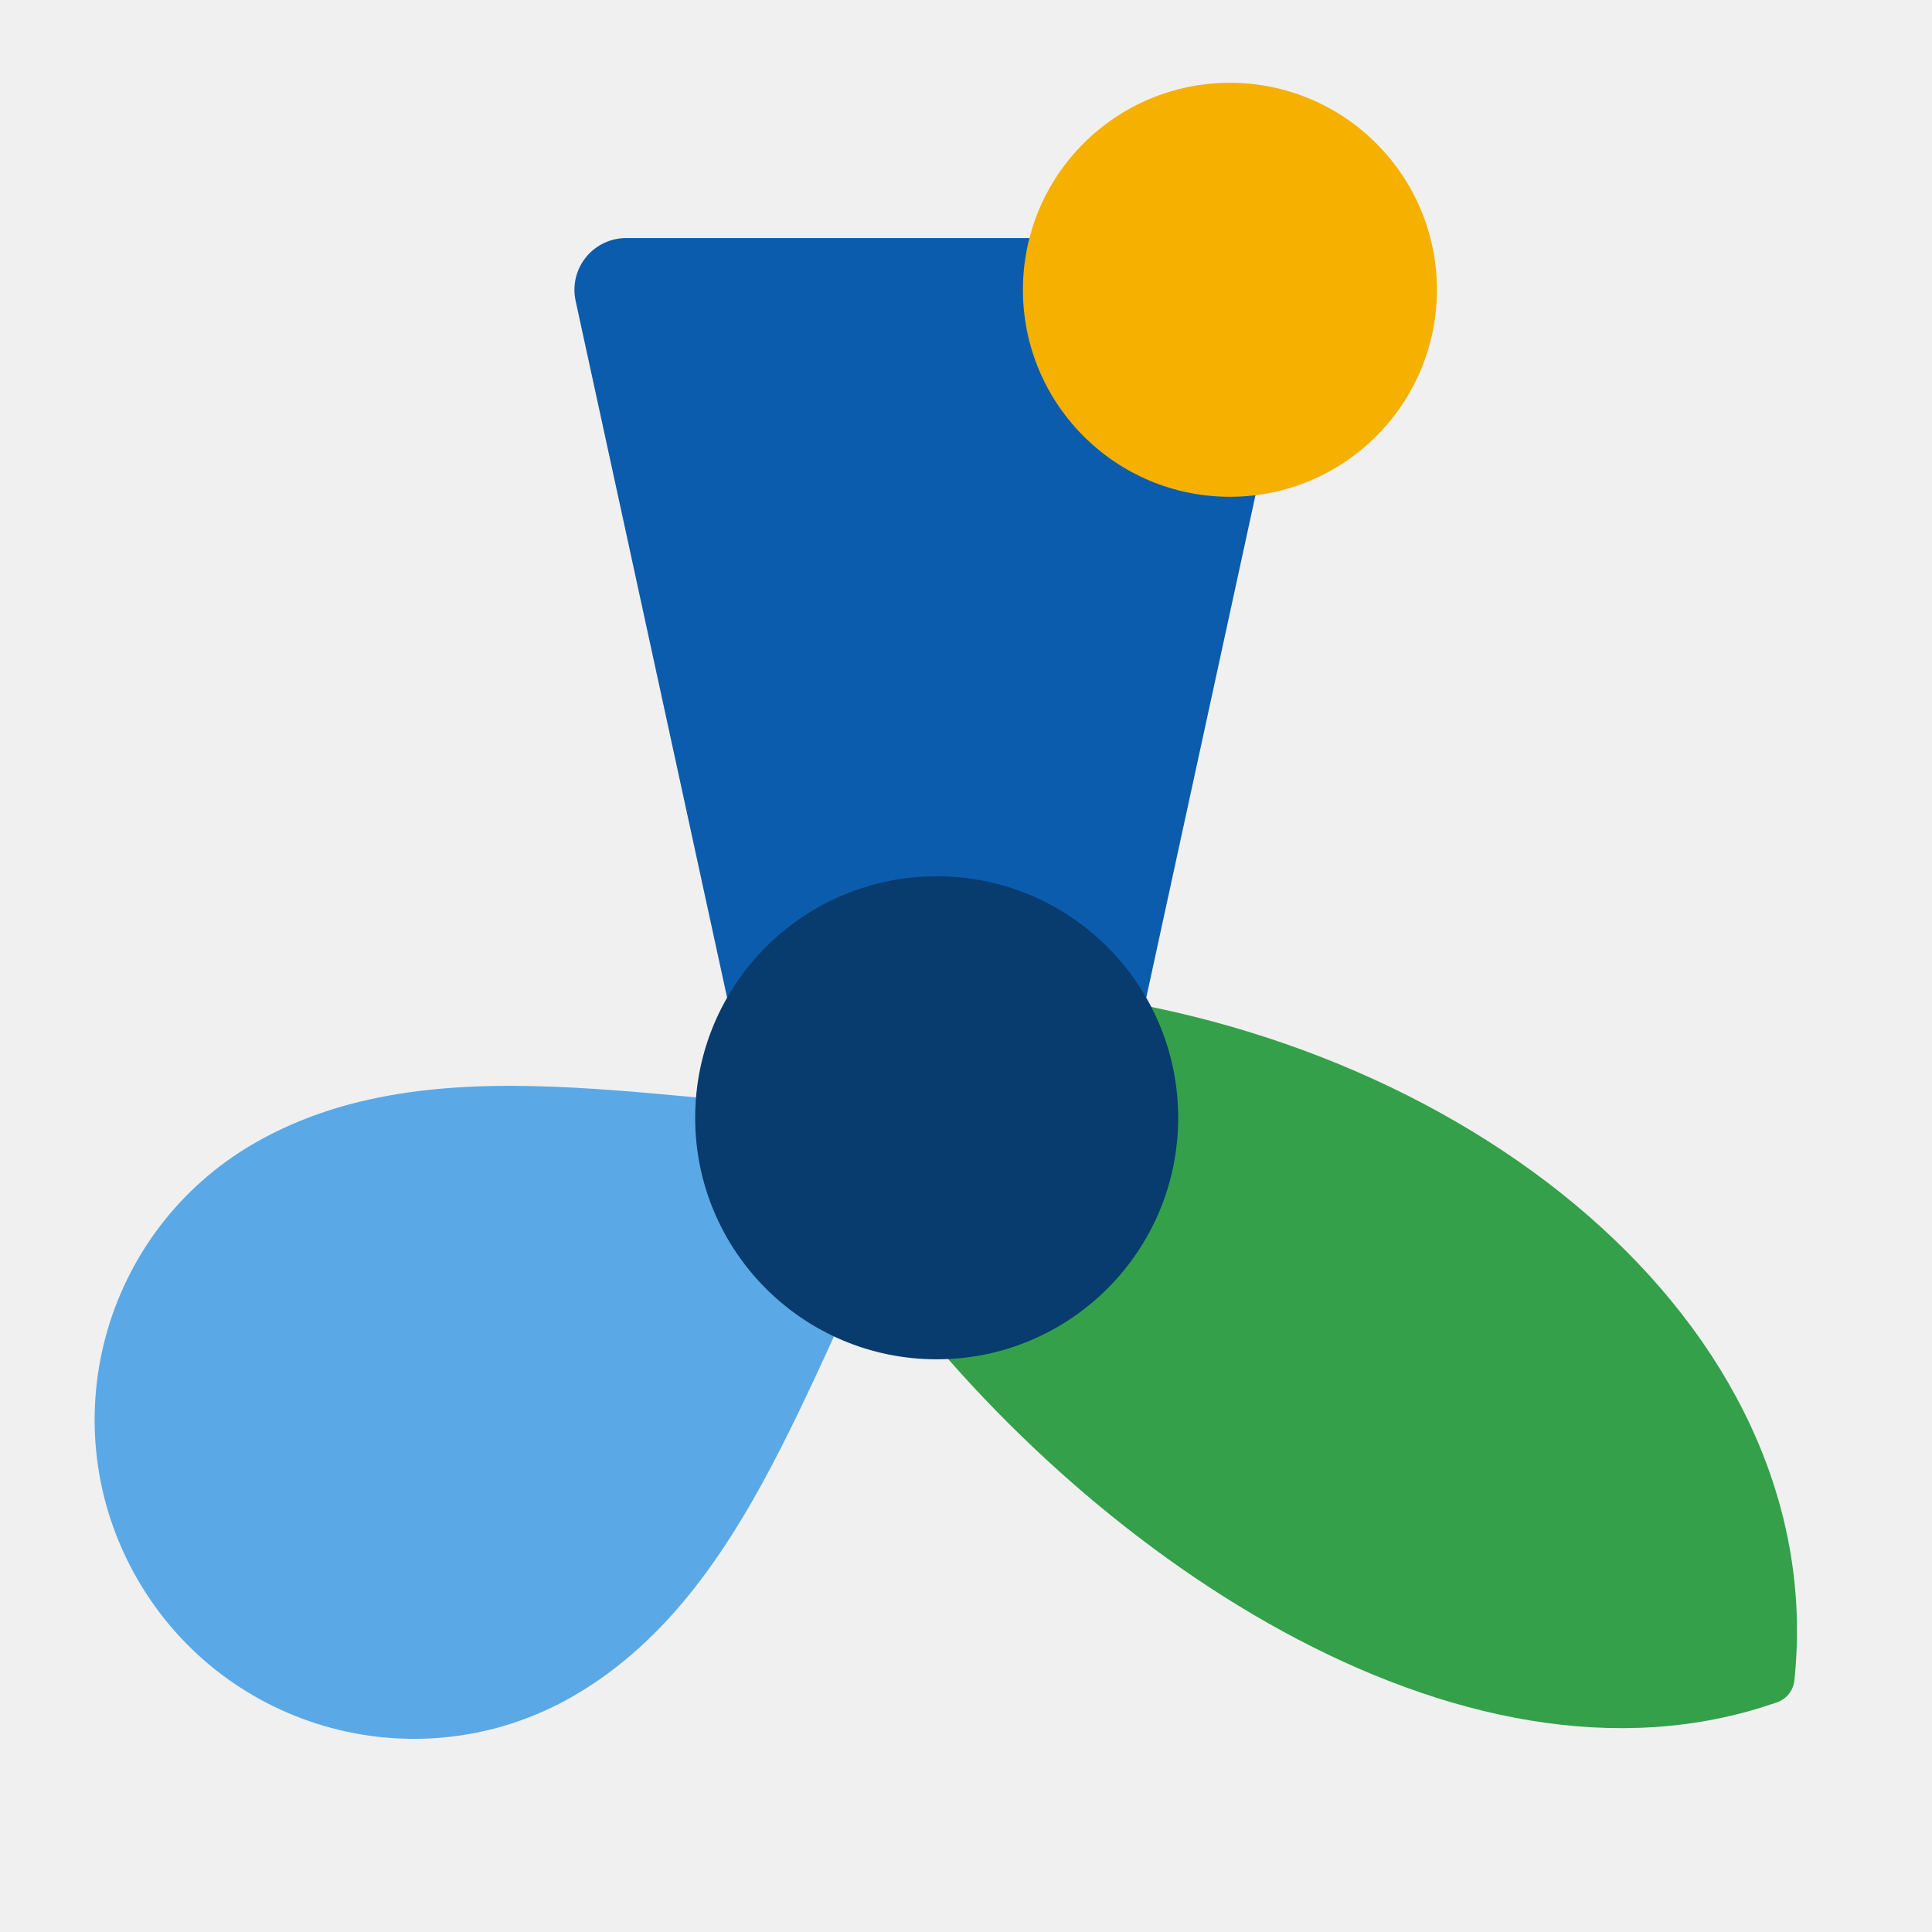
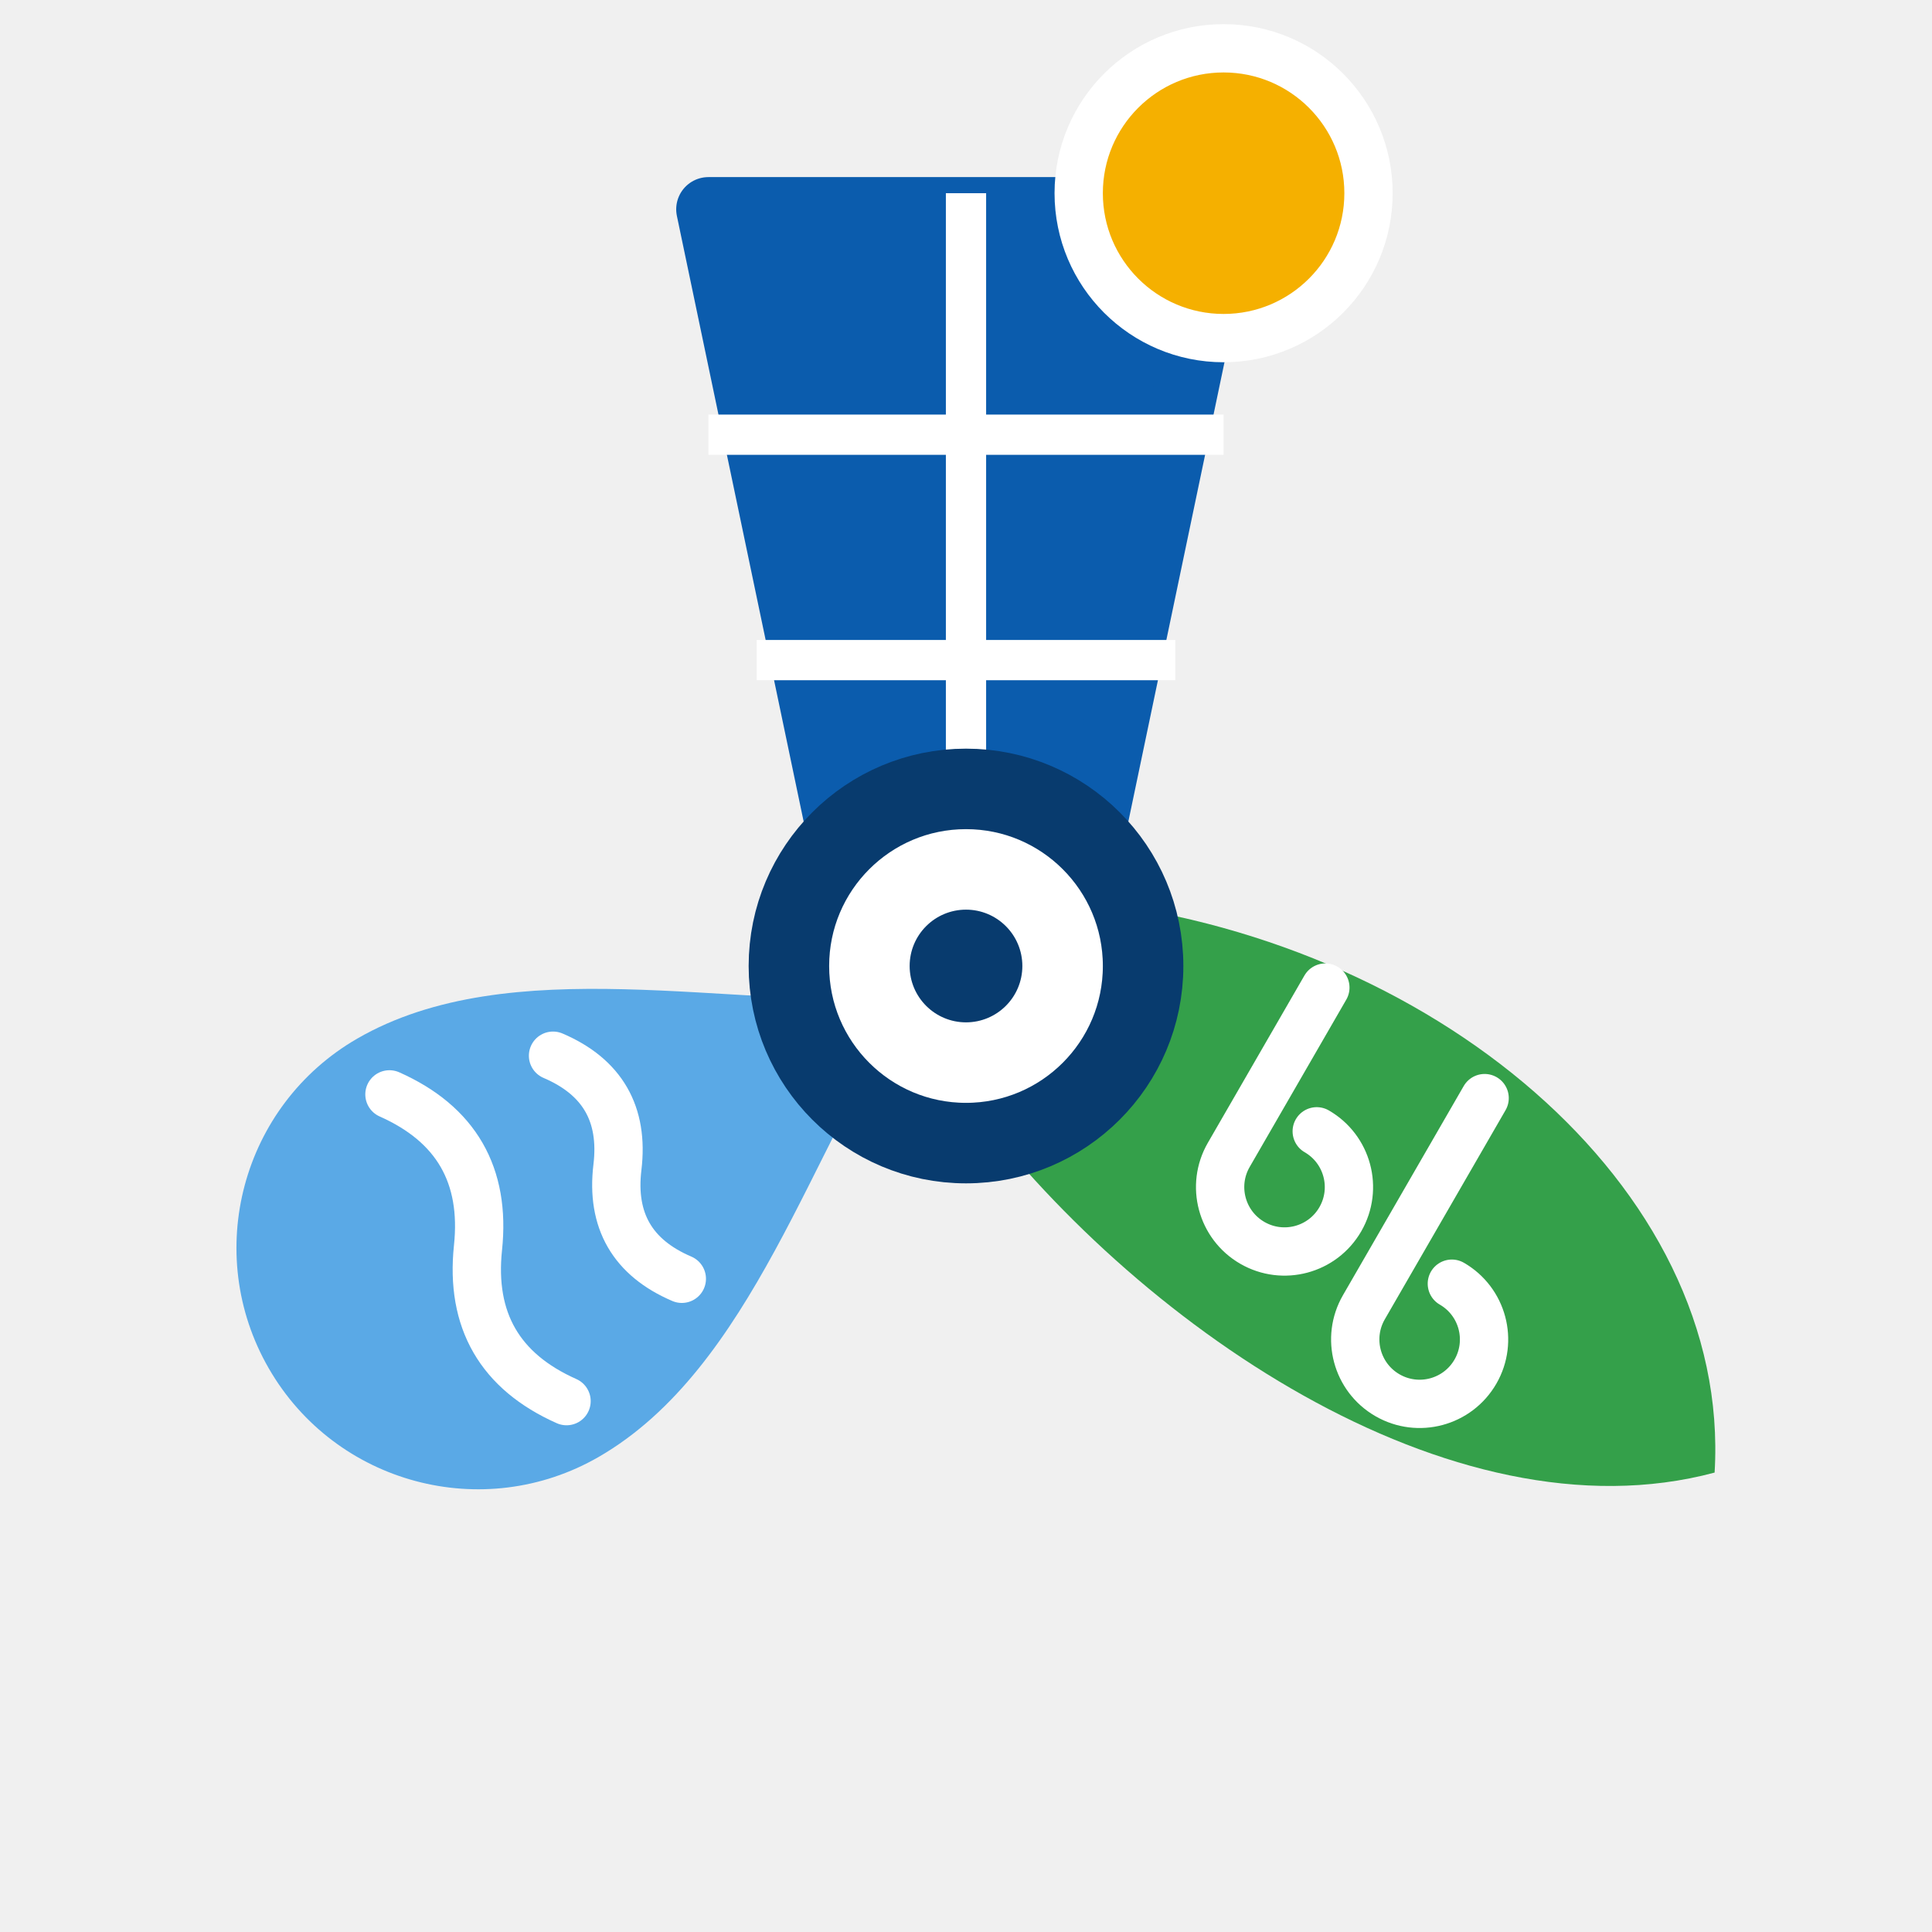
- <svg xmlns="http://www.w3.org/2000/svg" viewBox="5.7 -4.8 112 112">
+ <svg xmlns="http://www.w3.org/2000/svg" viewBox="0 0 120 120">
  <g>
-     <polygon points="52,58 68,58 78,12 42,12" fill="#0B5CAD" stroke="#0B5CAD" stroke-width="6" stroke-linejoin="round" />
-     <circle cx="77" cy="12" r="12" fill="#F5B000" />
+     <polygon points="53,56 67,56 76,13 44,13" fill="#0B5CAD" stroke="#0B5CAD" stroke-width="4" stroke-linejoin="round" />
+     <g stroke="#FFFFFF" stroke-width="2.5">
+       <line x1="60" y1="12" x2="60" y2="52" />
+       <line x1="44" y1="27" x2="76" y2="27" />
+       <line x1="47" y1="41" x2="73" y2="41" />
+     </g>
+     <circle cx="76" cy="12" r="9" fill="#F5B000" stroke="#FFFFFF" stroke-width="3" />
  </g>
  <g transform="rotate(120 60 60)">
-     <path d="M52 58 C42 36 46 10 64 2 C78 14 76 40 68 58 Z" fill="#34A04A" stroke="#34A04A" stroke-width="3" stroke-linejoin="round" />
+     <path d="M53 56 C44 36 48 12 64 4 C76 16 74 40 67 56 Z" fill="#34A04A" />
+     <g fill="none" stroke="#FFFFFF" stroke-width="3" stroke-linecap="round">
+       <path d="M50 40 H62 a4 4 0 1 0 -4 -4" />
+       <path d="M51 28 H66 a4 4 0 1 0 -4 -4" />
+     </g>
  </g>
  <g transform="rotate(240 60 60)">
-     <path d="M60 58 C54 47 43 37 43 25 A17 17 0 0 1 77 25 C77 37 66 47 60 58 Z" fill="#5AA9E6" stroke="#5AA9E6" stroke-width="3" stroke-linejoin="round" />
+     <path d="M60 56 C55 46 45 36 45 25 A15 15 0 0 1 75 25 C75 36 65 46 60 56 Z" fill="#5AA9E6" />
+     <g fill="none" stroke="#FFFFFF" stroke-width="3" stroke-linecap="round">
+       <path d="M49 25 q5.5 -4 11 0 t11 0" />
+       <path d="M52 35 q4 -3 8 0 t8 0" />
+     </g>
  </g>
-   <circle cx="60" cy="60" r="14" fill="#083B6E" />
+   <circle cx="60" cy="60" r="11" fill="#FFFFFF" stroke="#083B6E" stroke-width="5" />
+   <circle cx="60" cy="60" r="3.5" fill="#083B6E" />
</svg>
